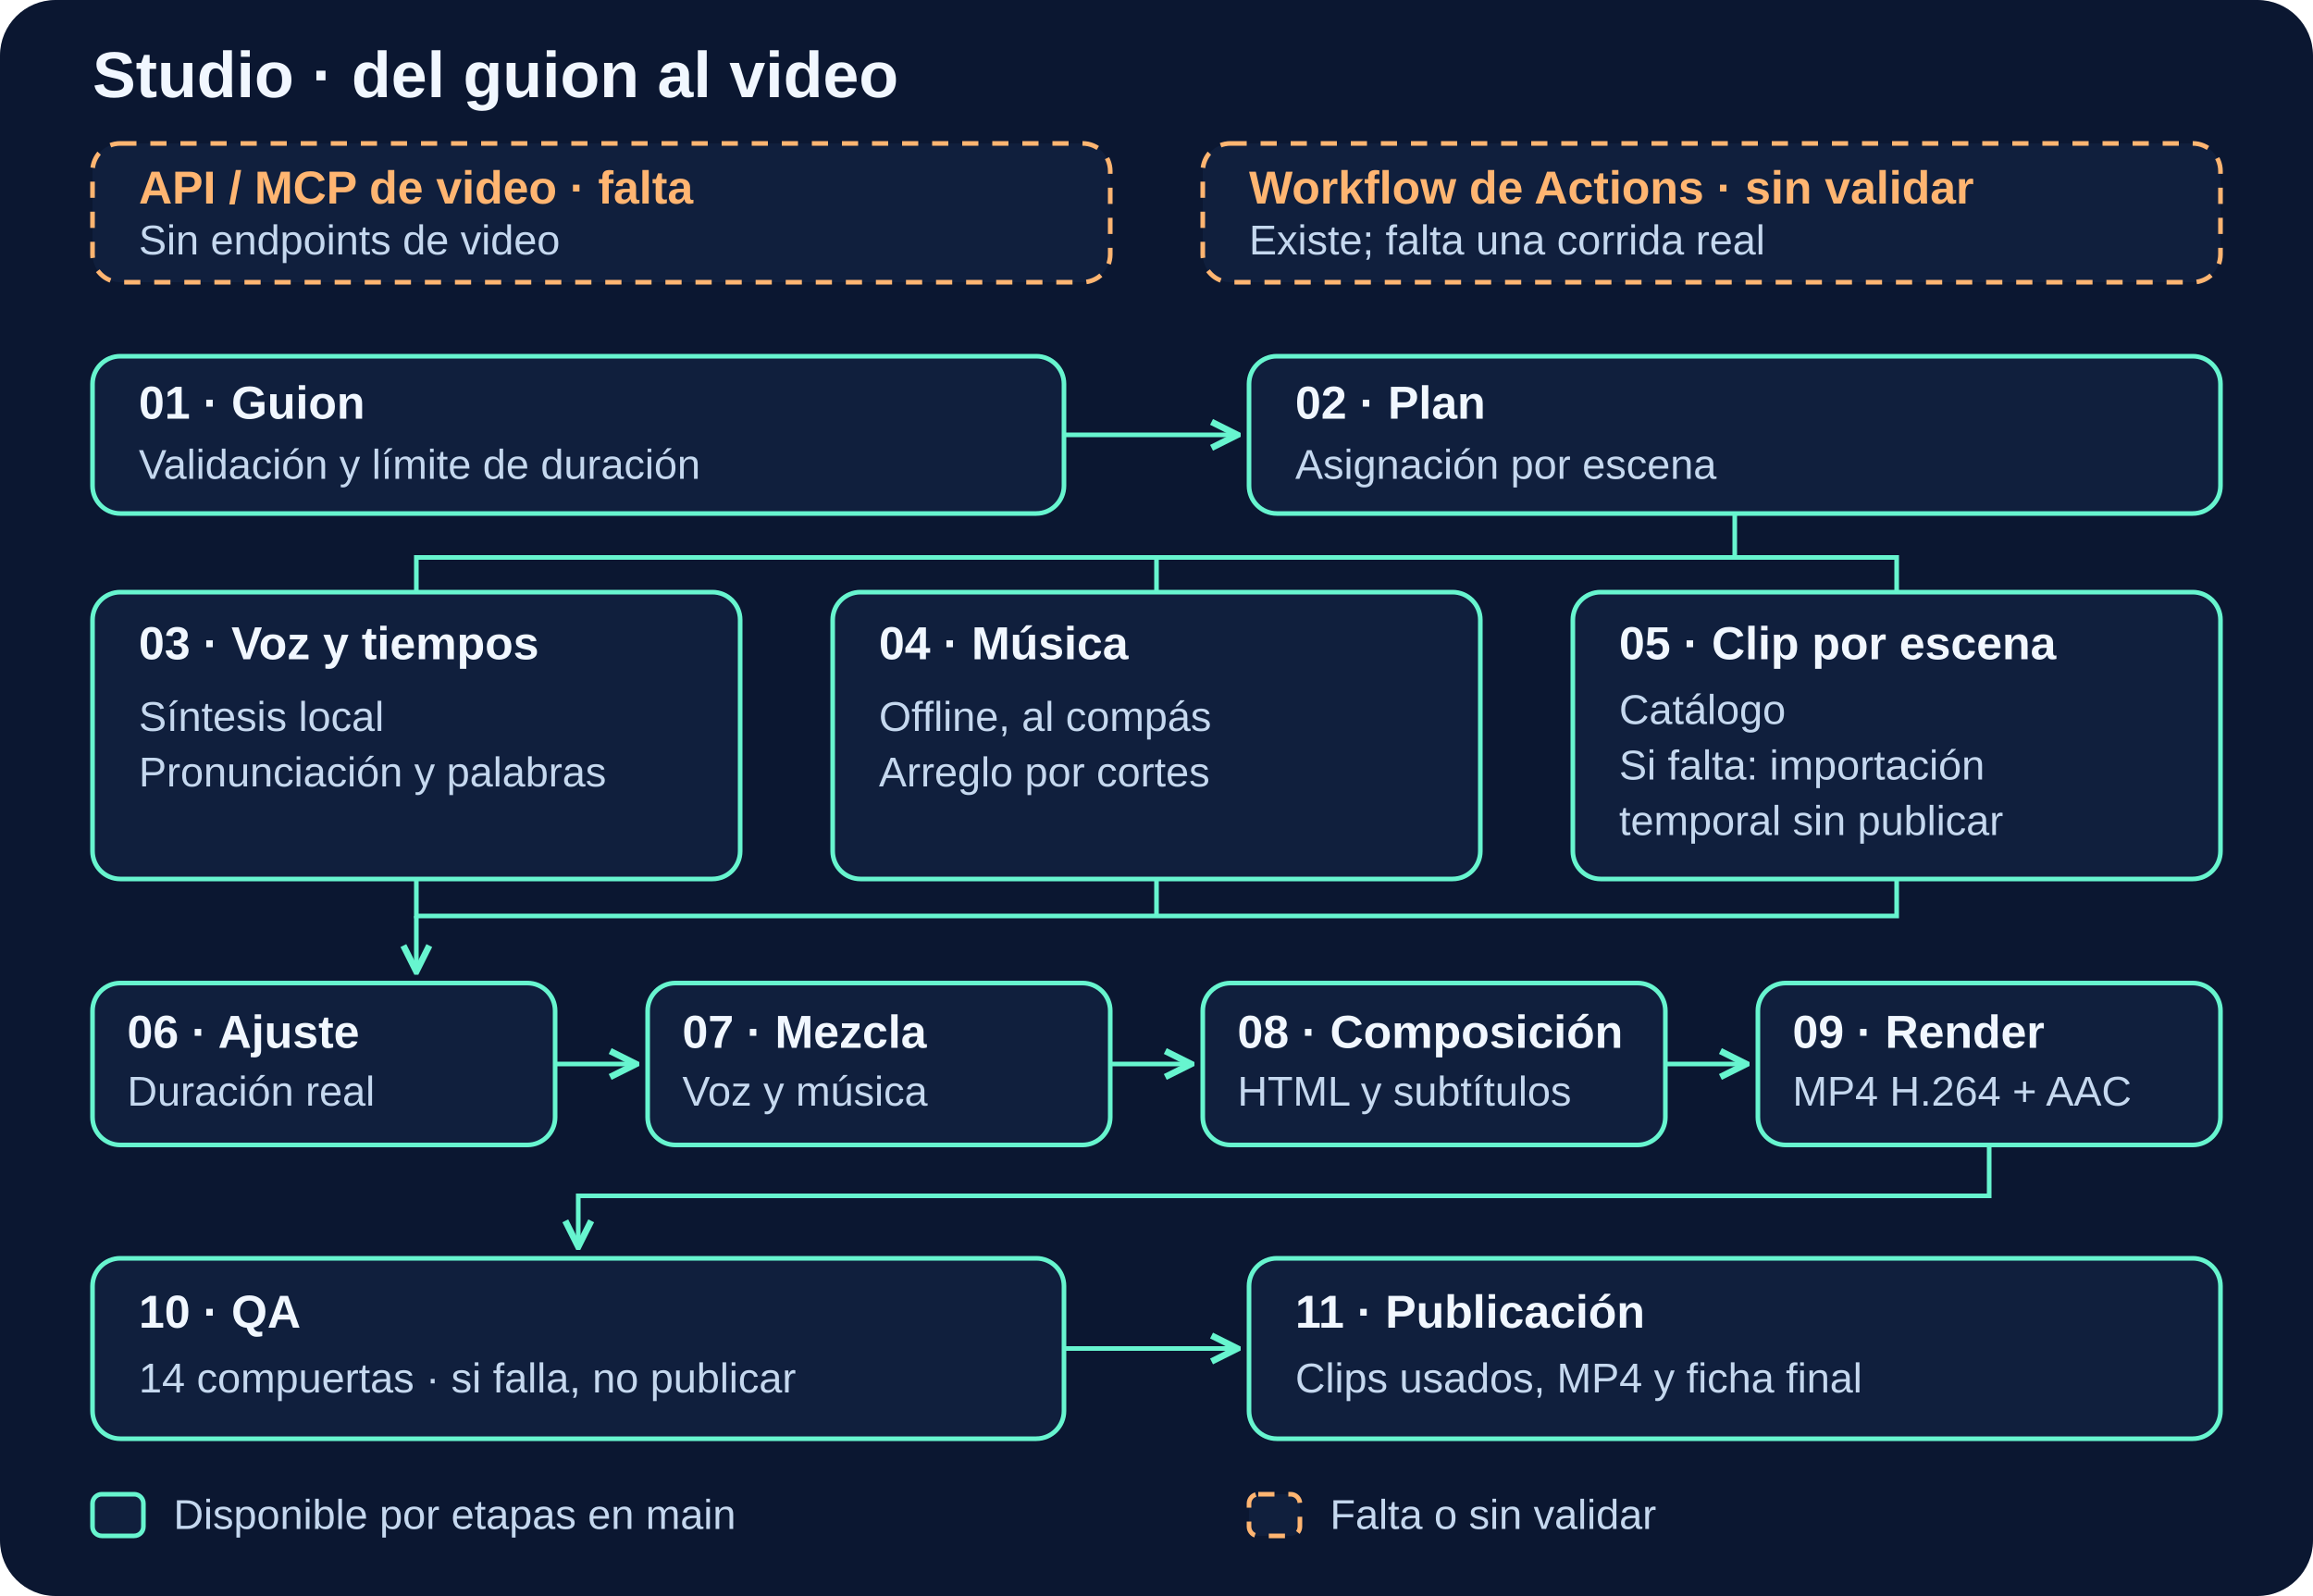
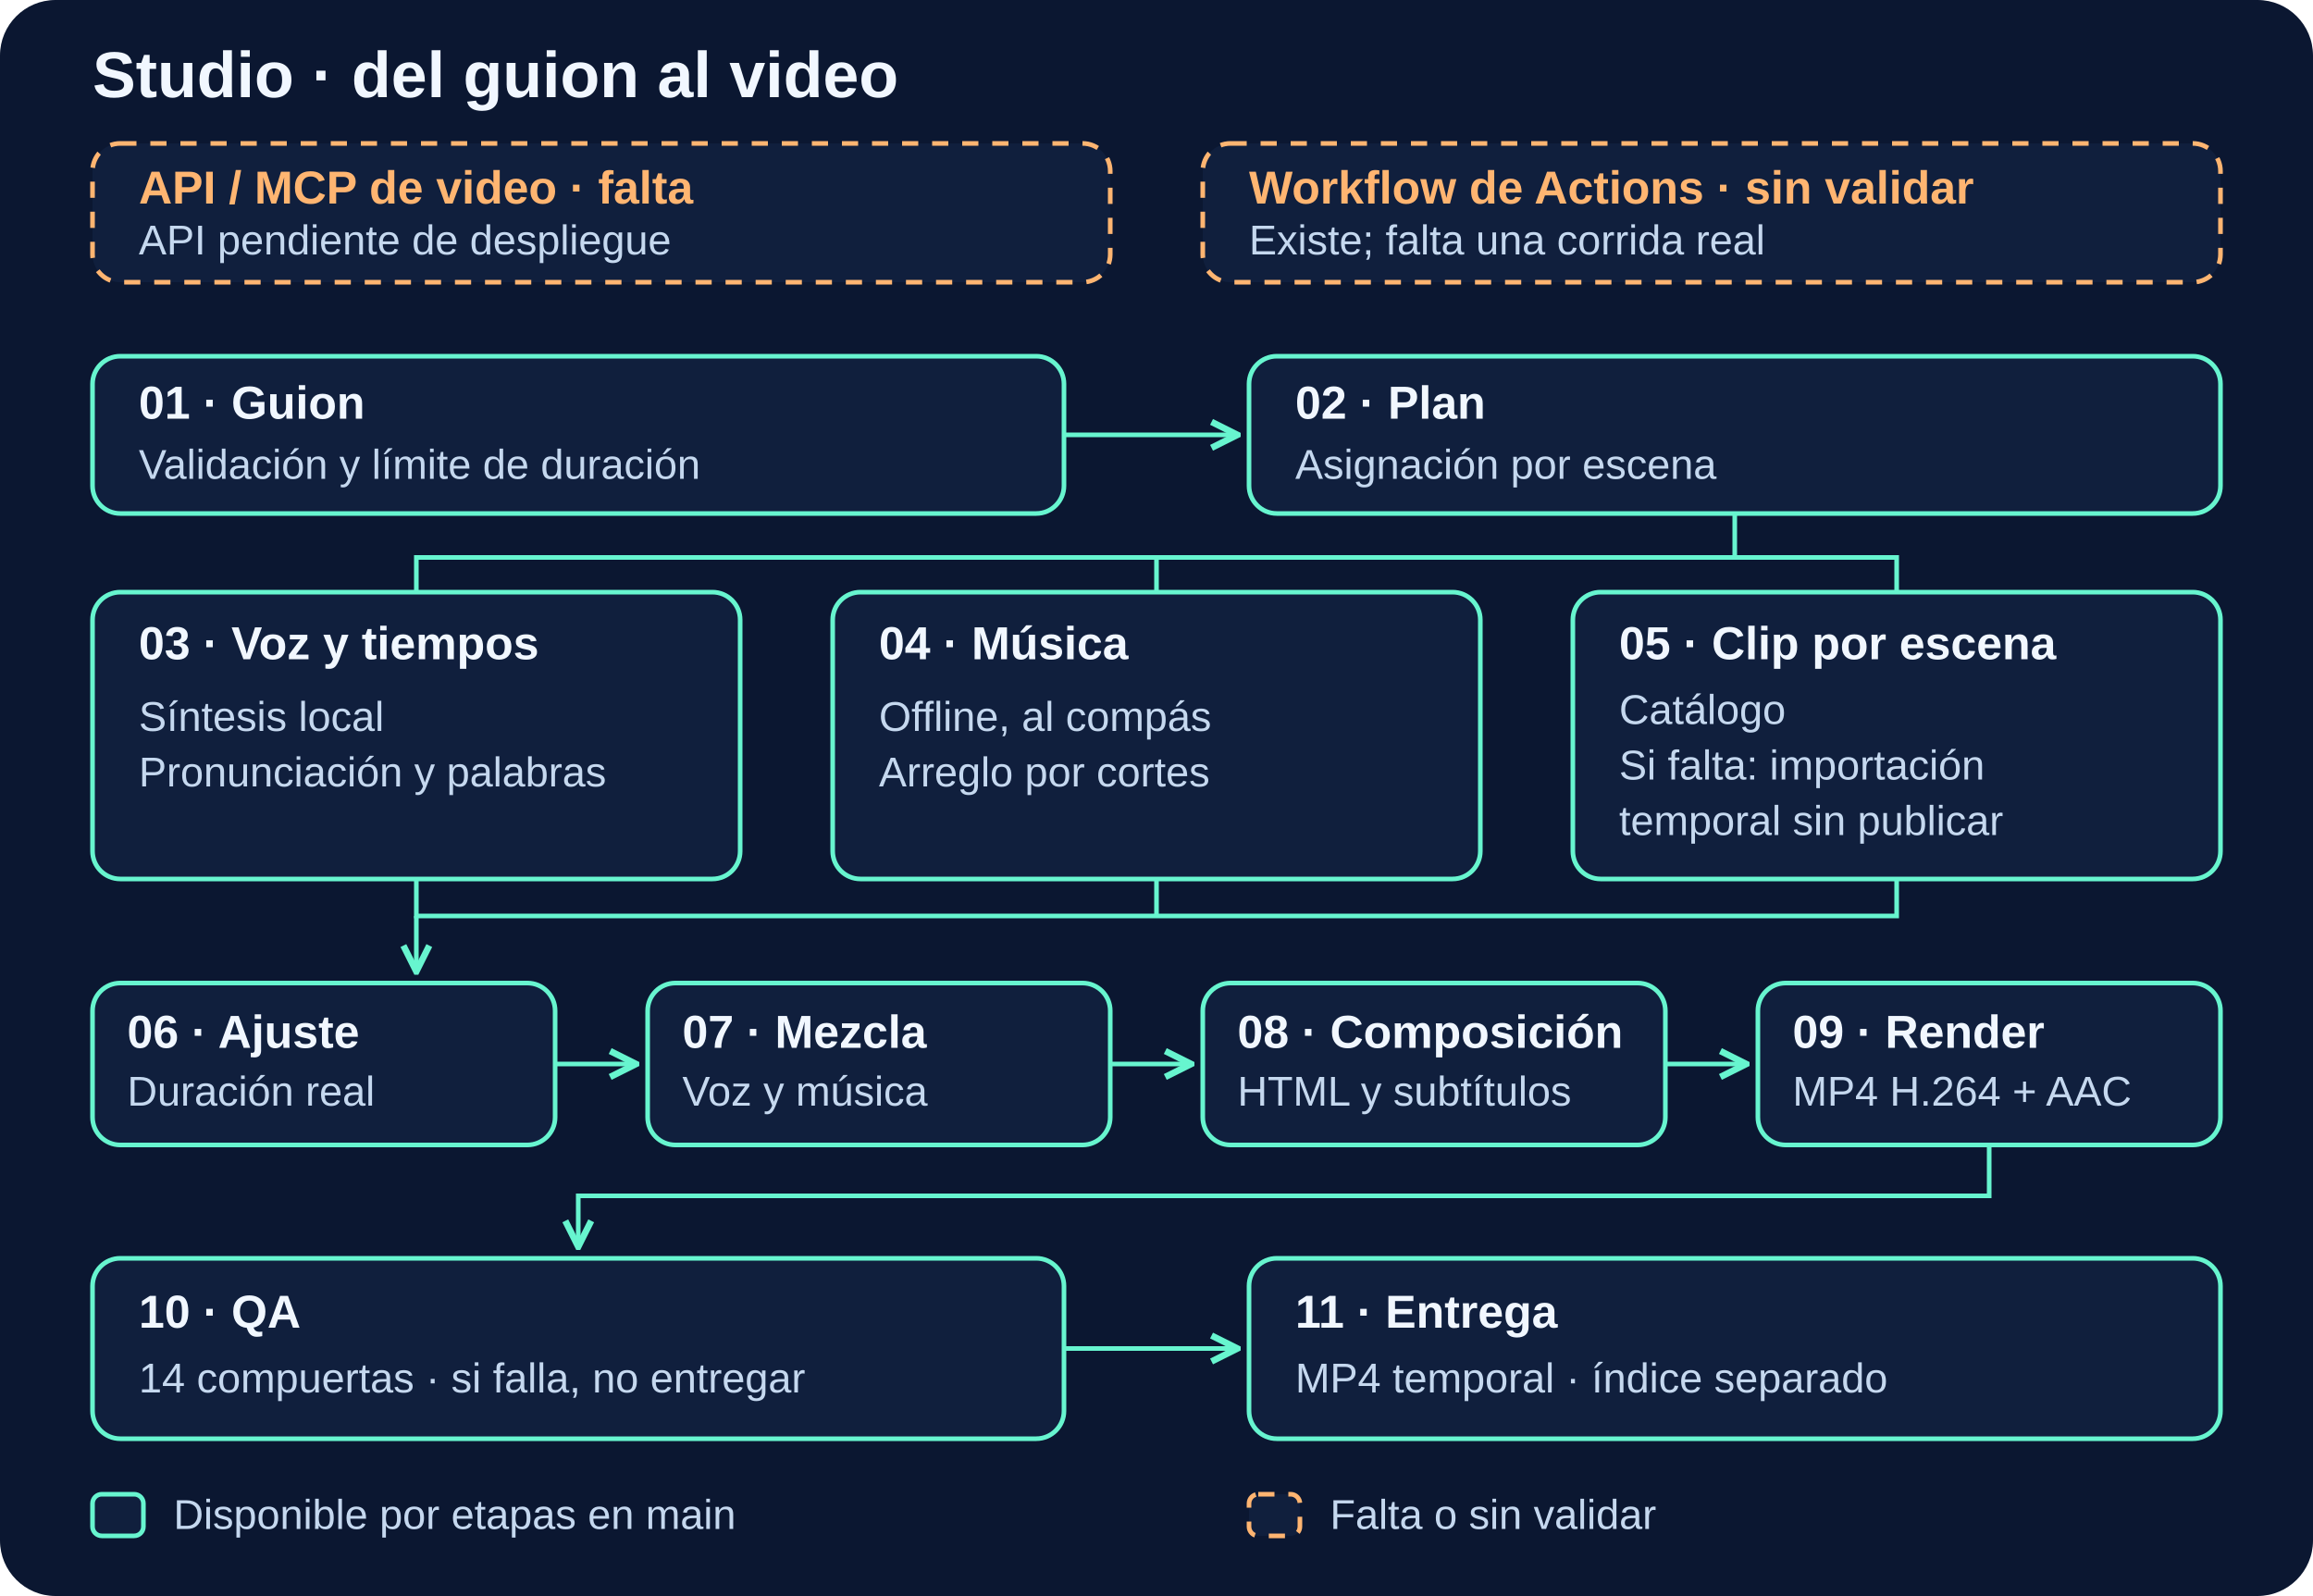
<svg xmlns="http://www.w3.org/2000/svg" viewBox="0 0 1000 690" role="img" aria-labelledby="title desc">
  <defs>
    <marker id="arrow" viewBox="0 0 10 10" refX="9" refY="5" markerWidth="7" markerHeight="7" orient="auto">
      <path d="M1 1L9 5L1 9" fill="none" stroke="#67F5CF" stroke-width="2" />
    </marker>
  </defs>
  <style>text{font-family:system-ui,Arial,sans-serif;fill:#F1F7FF;font-size:20px}.head{font-size:28px;font-weight:700}.label{font-weight:700}.small{font-size:18px;fill:#C5D8EF}.node{fill:#101F3D;stroke:#67F5CF;stroke-width:2}.pending{fill:#101F3D;stroke:#FFB571;stroke-width:2;stroke-dasharray:7 6}.edge{fill:none;stroke:#67F5CF;stroke-width:2;marker-end:url(#arrow)}.line{fill:none;stroke:#67F5CF;stroke-width:2}.orange{fill:#FFB571}</style>
  <rect width="1000" height="690" rx="24" fill="#0B1731" />
  <text x="40" y="42" class="head">Studio · del guion al video</text>
  <rect class="pending" x="40" y="62" width="440" height="60" rx="12" />
  <text x="60" y="88" class="label orange">API / MCP de video · falta</text>
-   <text x="60" y="110" class="small">Sin endpoints de video</text>
+   <text x="60" y="110" class="small">API pendiente de despliegue</text>
  <rect class="pending" x="520" y="62" width="440" height="60" rx="12" />
  <text x="540" y="88" class="label orange">Workflow de Actions · sin validar</text>
  <text x="540" y="110" class="small">Existe; falta una corrida real</text>
  <rect class="node" x="40" y="154" width="420" height="68" rx="12" />
  <text x="60" y="181" class="label">01 · Guion</text>
  <text x="60" y="207" class="small">Validación y límite de duración</text>
  <path class="edge" d="M460 188H535" />
  <rect class="node" x="540" y="154" width="420" height="68" rx="12" />
  <text x="560" y="181" class="label">02 · Plan</text>
  <text x="560" y="207" class="small">Asignación por escena</text>
  <path class="line" d="M750 222V241M180 256V241H820V256M500 241V256" />
  <rect class="node" x="40" y="256" width="280" height="124" rx="12" />
  <text x="60" y="285" class="label">03 · Voz y tiempos</text>
  <text x="60" y="316" class="small">Síntesis local</text>
  <text x="60" y="340" class="small">Pronunciación y palabras</text>
  <rect class="node" x="360" y="256" width="280" height="124" rx="12" />
  <text x="380" y="285" class="label">04 · Música</text>
  <text x="380" y="316" class="small">Offline, al compás</text>
  <text x="380" y="340" class="small">Arreglo por cortes</text>
  <rect class="node" x="680" y="256" width="280" height="124" rx="12" />
  <text x="700" y="285" class="label">05 · Clip por escena</text>
  <text x="700" y="313" class="small">Catálogo</text>
  <text x="700" y="337" class="small">Si falta: importación</text>
  <text x="700" y="361" class="small">temporal sin publicar</text>
  <path class="line" d="M180 380V396H820V380M500 380V396" />
  <path class="edge" d="M180 396V420" />
  <rect class="node" x="40" y="425" width="200" height="70" rx="12" />
  <text x="55" y="453" class="label">06 · Ajuste</text>
  <text x="55" y="478" class="small">Duración real</text>
  <path class="edge" d="M240 460H275" />
  <rect class="node" x="280" y="425" width="200" height="70" rx="12" />
  <text x="295" y="453" class="label">07 · Mezcla</text>
  <text x="295" y="478" class="small">Voz y música</text>
  <path class="edge" d="M480 460H515" />
  <rect class="node" x="520" y="425" width="200" height="70" rx="12" />
  <text x="535" y="453" class="label">08 · Composición</text>
  <text x="535" y="478" class="small">HTML y subtítulos</text>
  <path class="edge" d="M720 460H755" />
  <rect class="node" x="760" y="425" width="200" height="70" rx="12" />
  <text x="775" y="453" class="label">09 · Render</text>
  <text x="775" y="478" class="small">MP4 H.264 + AAC</text>
  <path class="edge" d="M860 495V517H250V539" />
  <rect class="node" x="40" y="544" width="420" height="78" rx="12" />
  <text x="60" y="574" class="label">10 · QA</text>
-   <text x="60" y="602" class="small">14 compuertas · si falla, no publicar</text>
+   <text x="60" y="602" class="small">14 compuertas · si falla, no entregar</text>
  <path class="edge" d="M460 583H535" />
  <rect class="node" x="540" y="544" width="420" height="78" rx="12" />
-   <text x="560" y="574" class="label">11 · Publicación</text>
-   <text x="560" y="602" class="small">Clips usados, MP4 y ficha final</text>
+   <text x="560" y="574" class="label">11 · Entrega</text>
+   <text x="560" y="602" class="small">MP4 temporal · índice separado</text>
  <rect x="40" y="646" width="22" height="18" rx="4" class="node" />
  <text x="75" y="661" class="small">Disponible por etapas en main</text>
  <rect x="540" y="646" width="22" height="18" rx="4" class="pending" />
  <text x="575" y="661" class="small">Falta o sin validar</text>
</svg>
